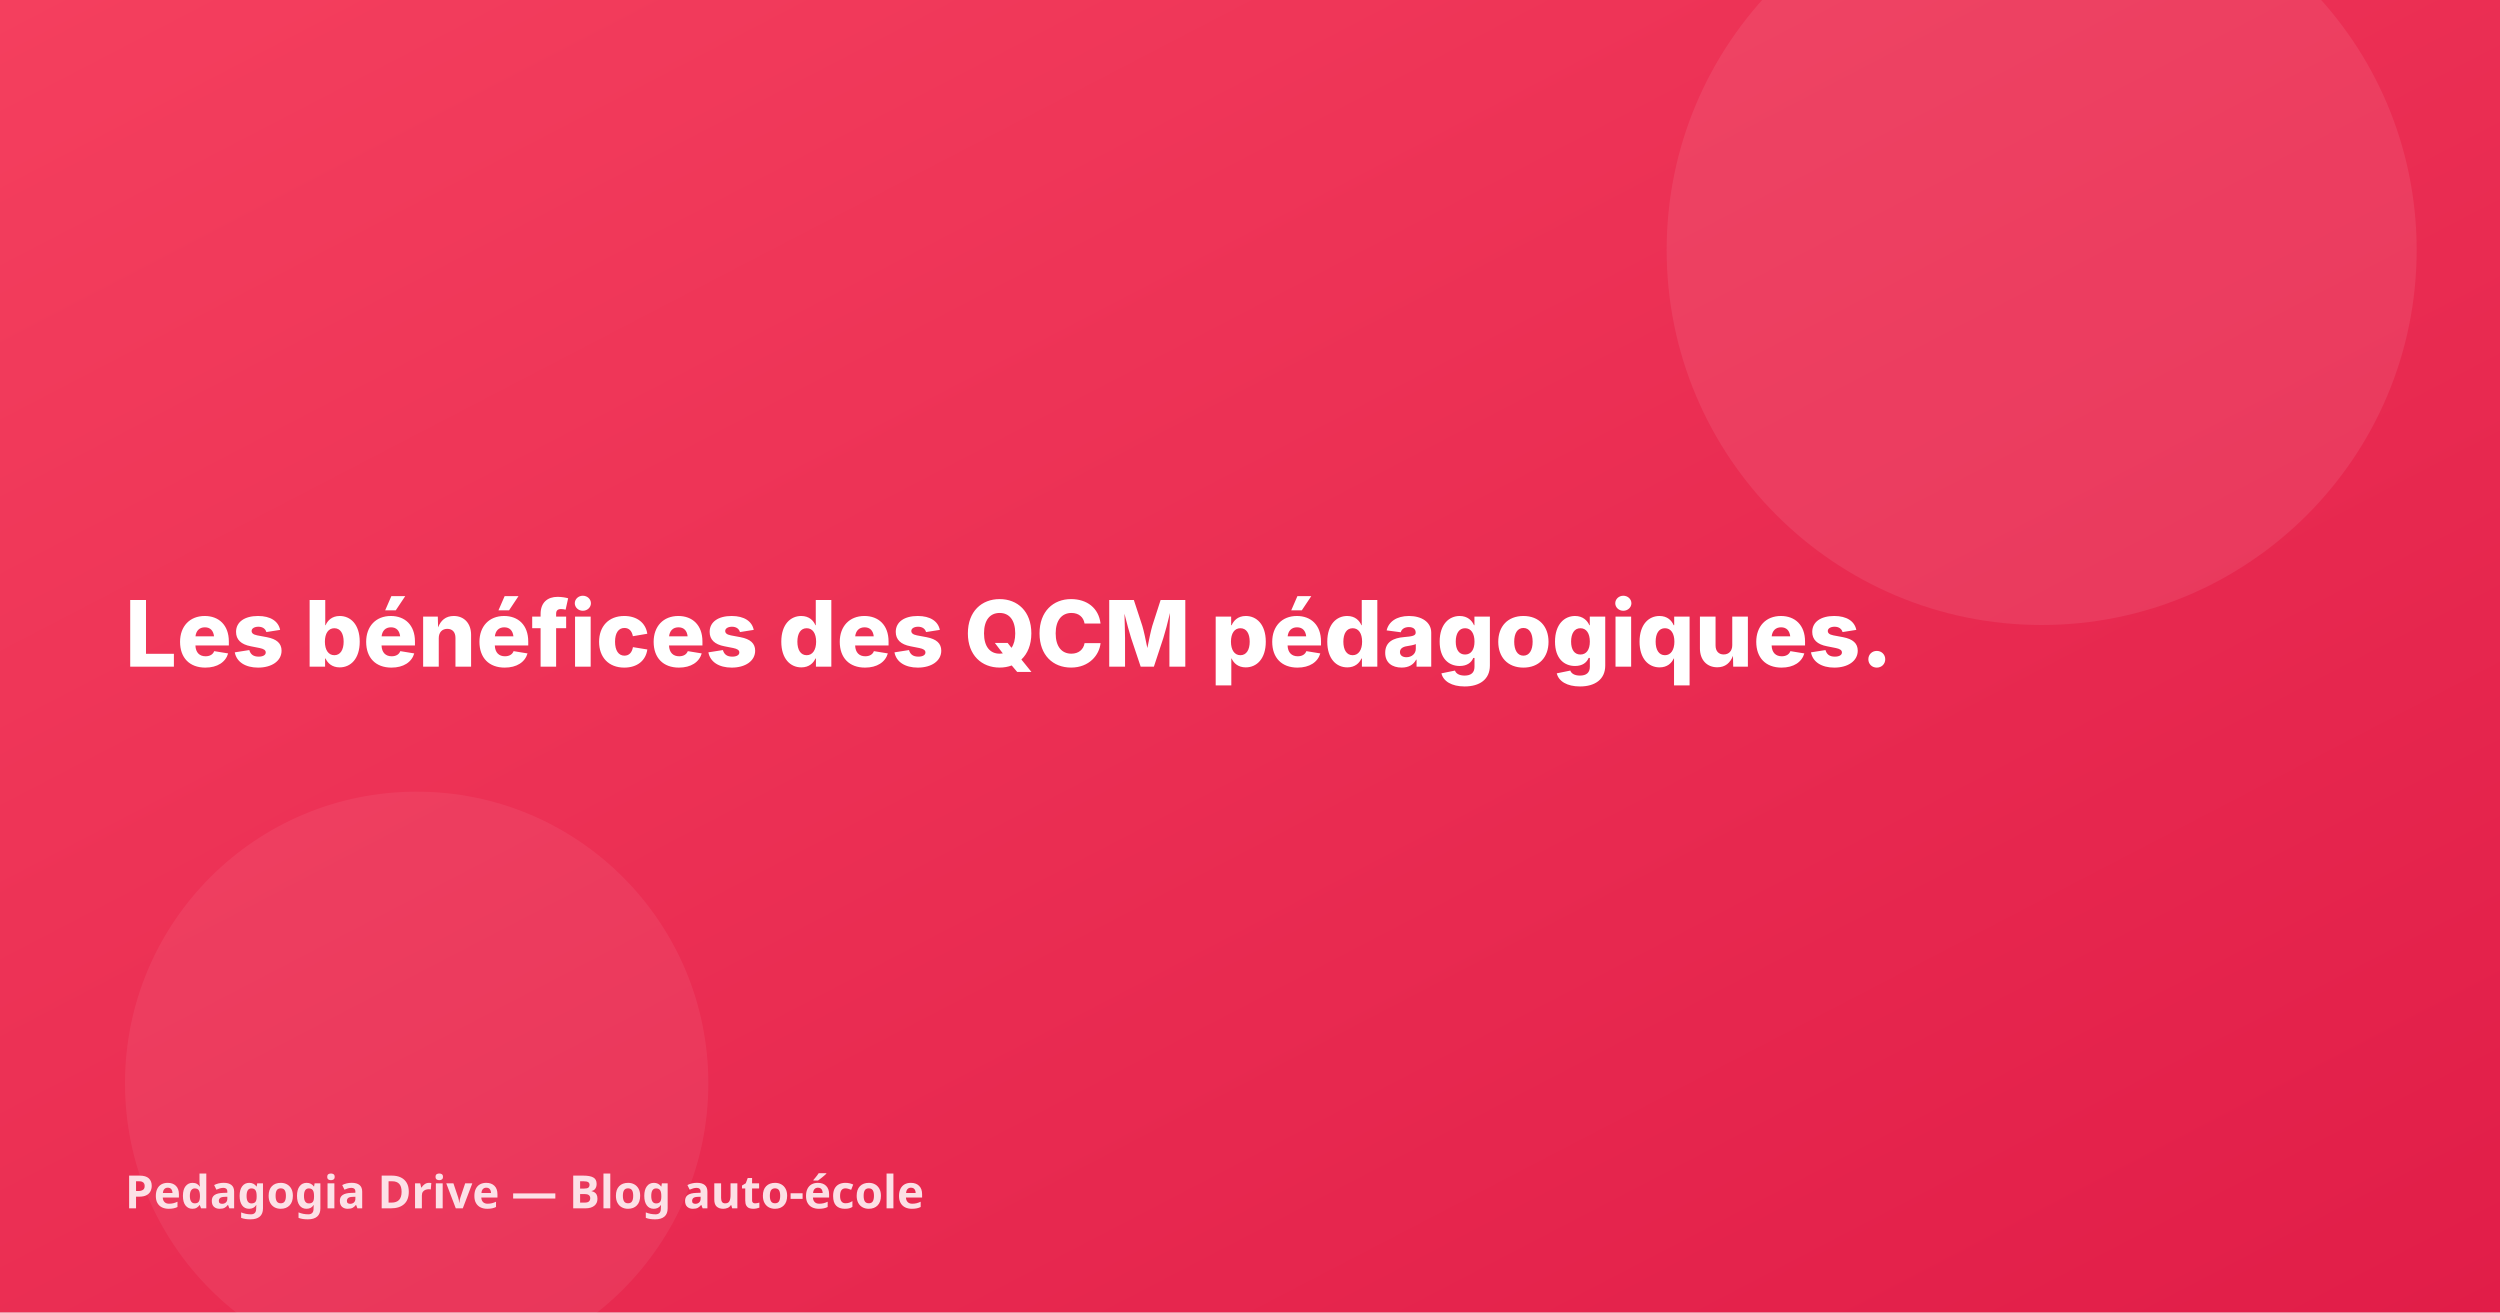
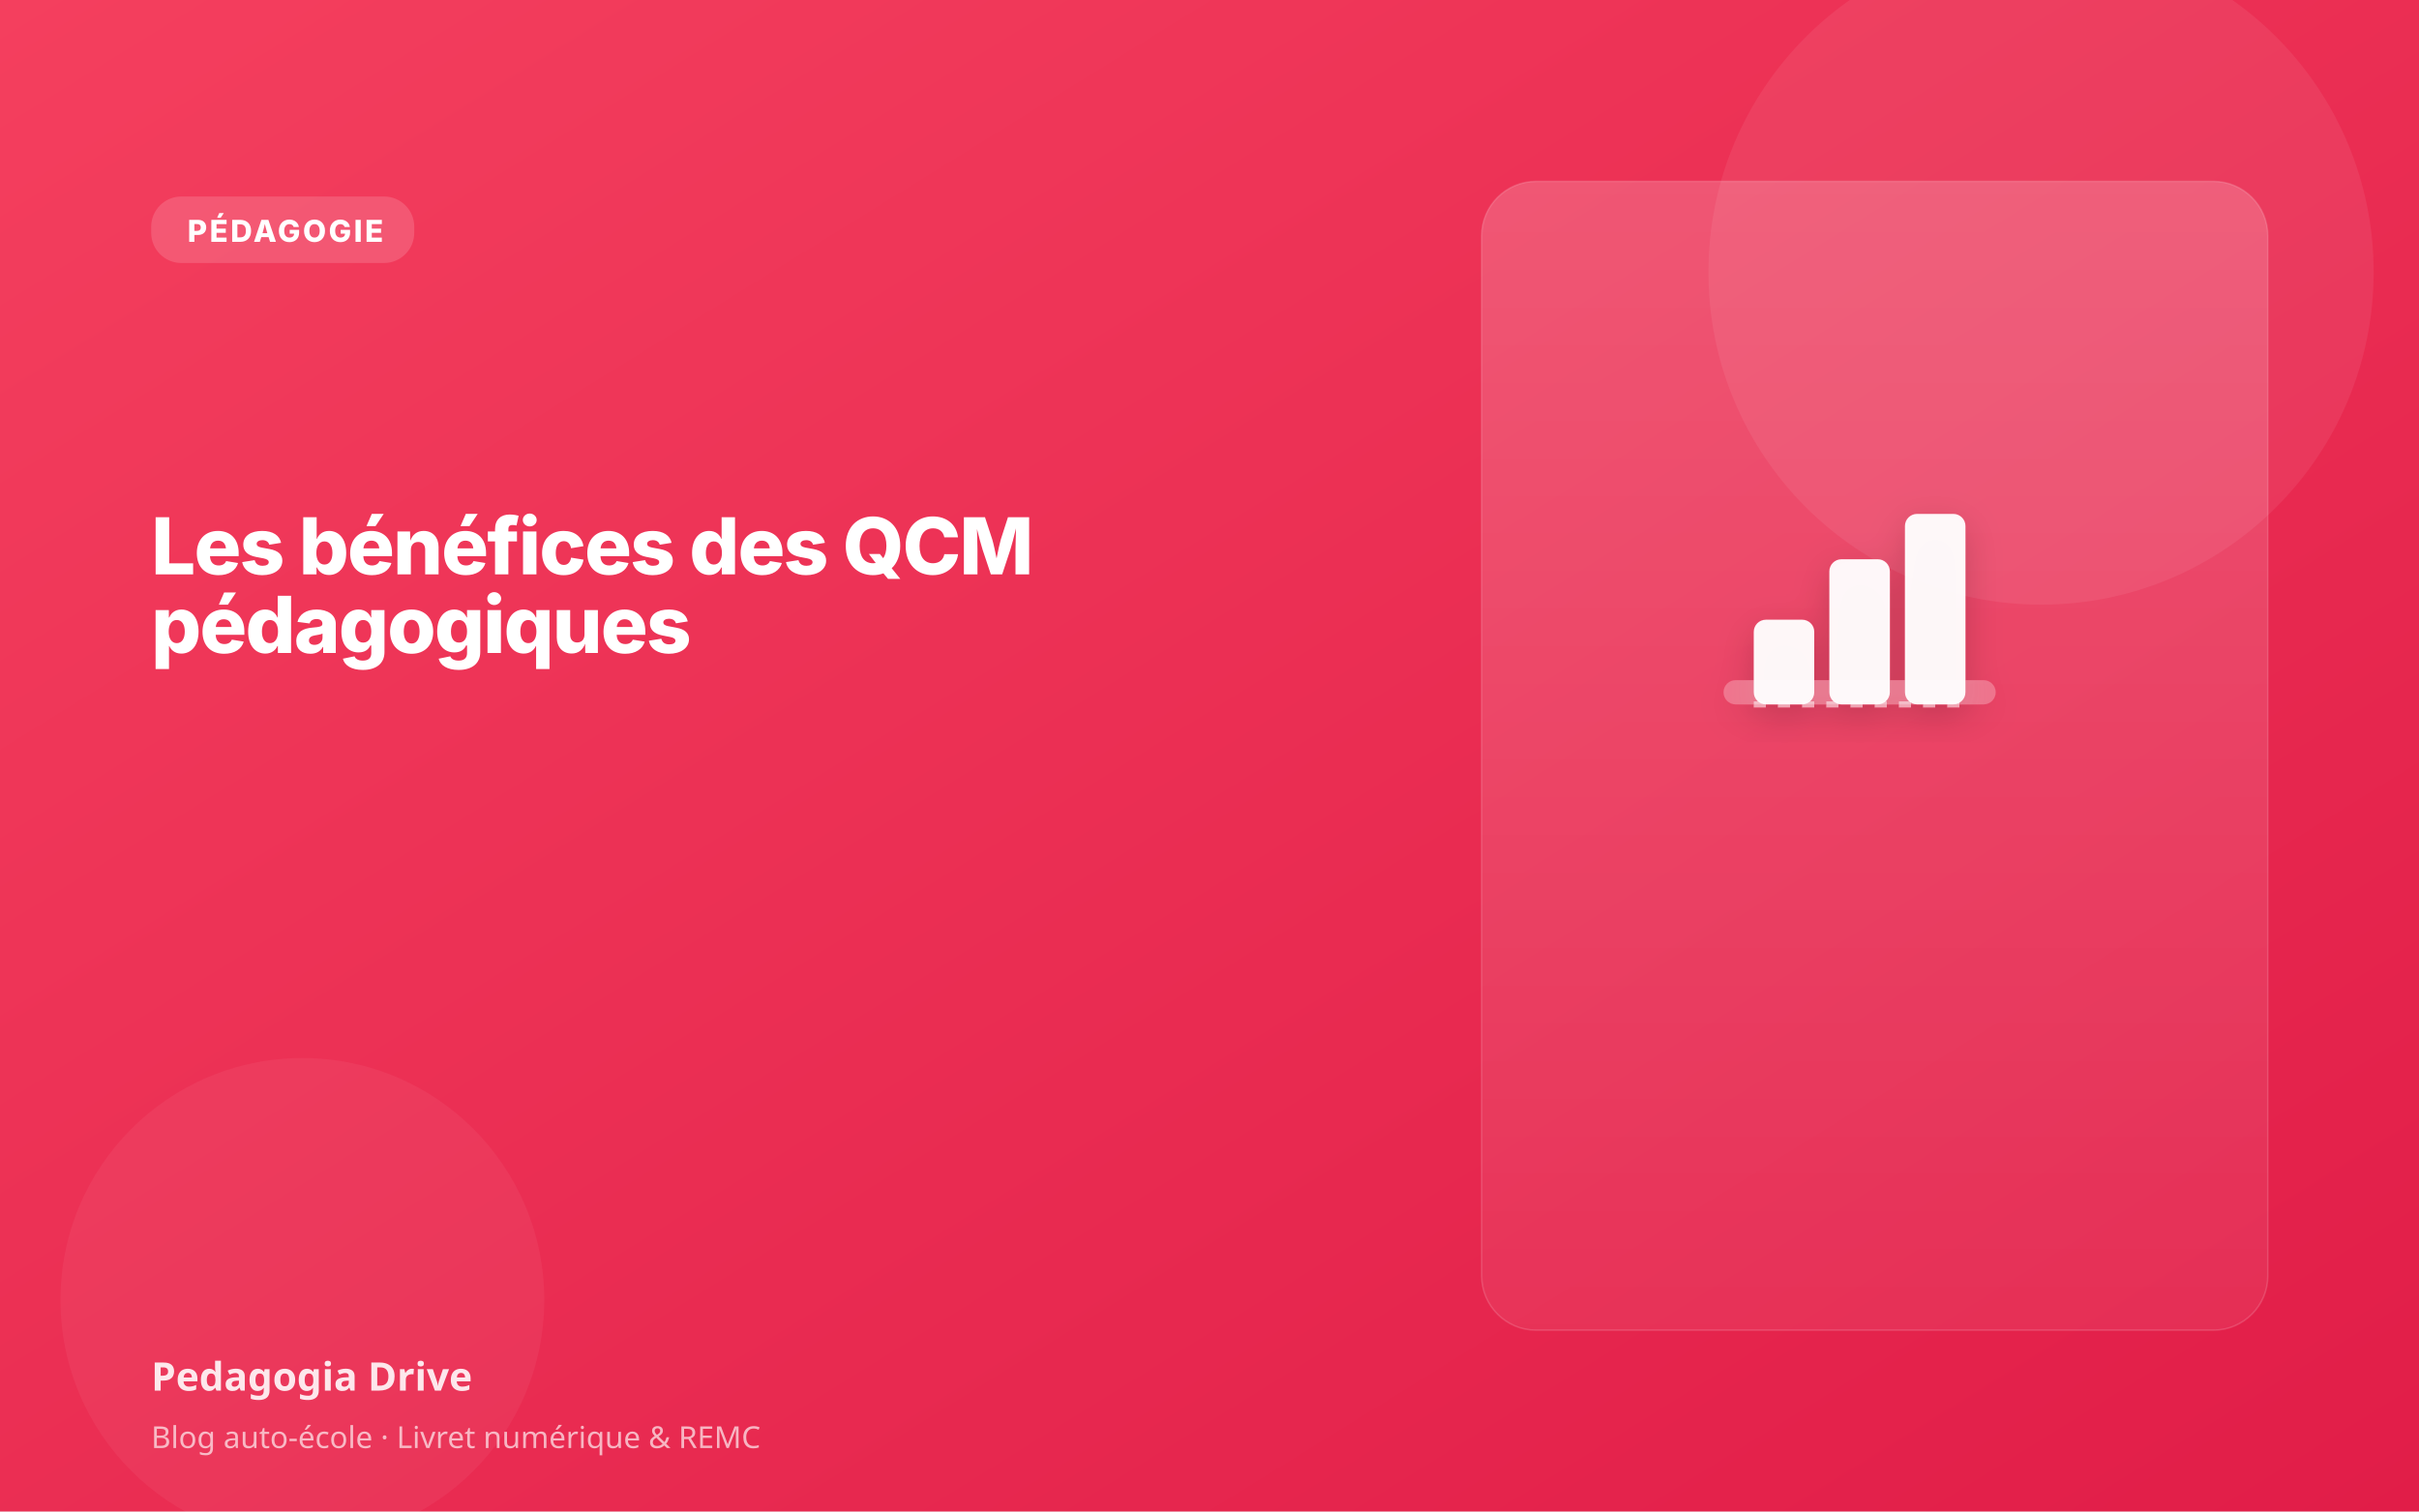
- <svg xmlns="http://www.w3.org/2000/svg" width="1200" height="630" viewBox="0 0 1200 630" role="img" aria-label="Les bénéfices des QCM pédagogiques.">
+ <svg xmlns="http://www.w3.org/2000/svg" width="1600" height="1000" viewBox="0 0 1600 1000" role="img" aria-label="Les bénéfices des QCM pédagogiques.">
  <defs>
-     <linearGradient id="g" x1="0%" y1="0%" x2="100%" y2="100%">
+     <linearGradient id="bg" x1="0%" y1="0%" x2="100%" y2="100%">
      <stop offset="0%" stop-color="#F43F5E" />
      <stop offset="100%" stop-color="#E11D48" />
    </linearGradient>
+     <linearGradient id="panel" x1="0%" y1="0%" x2="0%" y2="100%">
+       <stop offset="0%" stop-color="white" stop-opacity="0.18" />
+       <stop offset="100%" stop-color="white" stop-opacity="0.06" />
+     </linearGradient>
+     <filter id="soft" x="-20%" y="-20%" width="140%" height="140%">
+       <feDropShadow dx="0" dy="8" stdDeviation="12" flood-color="#000" flood-opacity="0.18" />
+     </filter>
  </defs>
-   <rect width="1200" height="630" fill="url(#g)" />
-   <circle cx="980" cy="120" r="180" fill="white" fill-opacity="0.08" />
-   <circle cx="200" cy="520" r="140" fill="white" fill-opacity="0.06" />
-   <text x="60" y="320" fill="white" font-family="system-ui, -apple-system, sans-serif" font-size="44" font-weight="800">
-     <tspan x="60" dy="0">Les bénéfices des QCM pédagogiques.</tspan>
+   <rect width="1600" height="1000" fill="url(#bg)" />
+   <circle cx="1350" cy="180" r="220" fill="white" fill-opacity="0.07" />
+   <circle cx="200" cy="860" r="160" fill="white" fill-opacity="0.05" />
+   <rect x="980" y="120" width="520" height="760" rx="36" fill="url(#panel)" stroke="white" stroke-opacity="0.15" />
+   <g transform="translate(1080, 250)" filter="url(#soft)">
+     <rect x="60" y="200" width="180" height="16" rx="8" fill="white" fill-opacity="0.25" />
+     <rect x="80" y="160" width="40" height="56" rx="8" fill="white" fill-opacity="0.95" />
+     <rect x="130" y="120" width="40" height="96" rx="8" fill="white" fill-opacity="0.95" />
+     <rect x="180" y="90" width="40" height="126" rx="8" fill="white" fill-opacity="0.95" />
+     <path d="M80 216h140" stroke="white" stroke-opacity="0.5" stroke-width="4" stroke-dasharray="8 8" />
+   </g>
+   <rect x="100" y="130" rx="20" width="174" height="44" fill="white" fill-opacity="0.15" />
+   <text x="124" y="160" fill="white" font-family="system-ui, -apple-system, sans-serif" font-size="20" font-weight="800" letter-spacing="0.08em">PÉDAGOGIE</text>
+   <text x="100" y="380" fill="white" font-family="system-ui, -apple-system, sans-serif" font-size="52" font-weight="800" letter-spacing="-0.02em">
+     <tspan x="100" dy="0">Les bénéfices des QCM</tspan>
+     <tspan x="100" dy="52">pédagogiques</tspan>
  </text>
-   <text x="60" y="580" fill="white" fill-opacity="0.85" font-family="system-ui, sans-serif" font-size="22" font-weight="600">Pedagogia Drive — Blog auto-école</text>
+   <text x="100" y="920" fill="white" fill-opacity="0.88" font-family="system-ui, sans-serif" font-size="26" font-weight="600">Pedagogia Drive</text>
+   <text x="100" y="958" fill="white" fill-opacity="0.65" font-family="system-ui, sans-serif" font-size="20" font-weight="500">Blog auto-école · Livret numérique &amp; REMC</text>
</svg>
